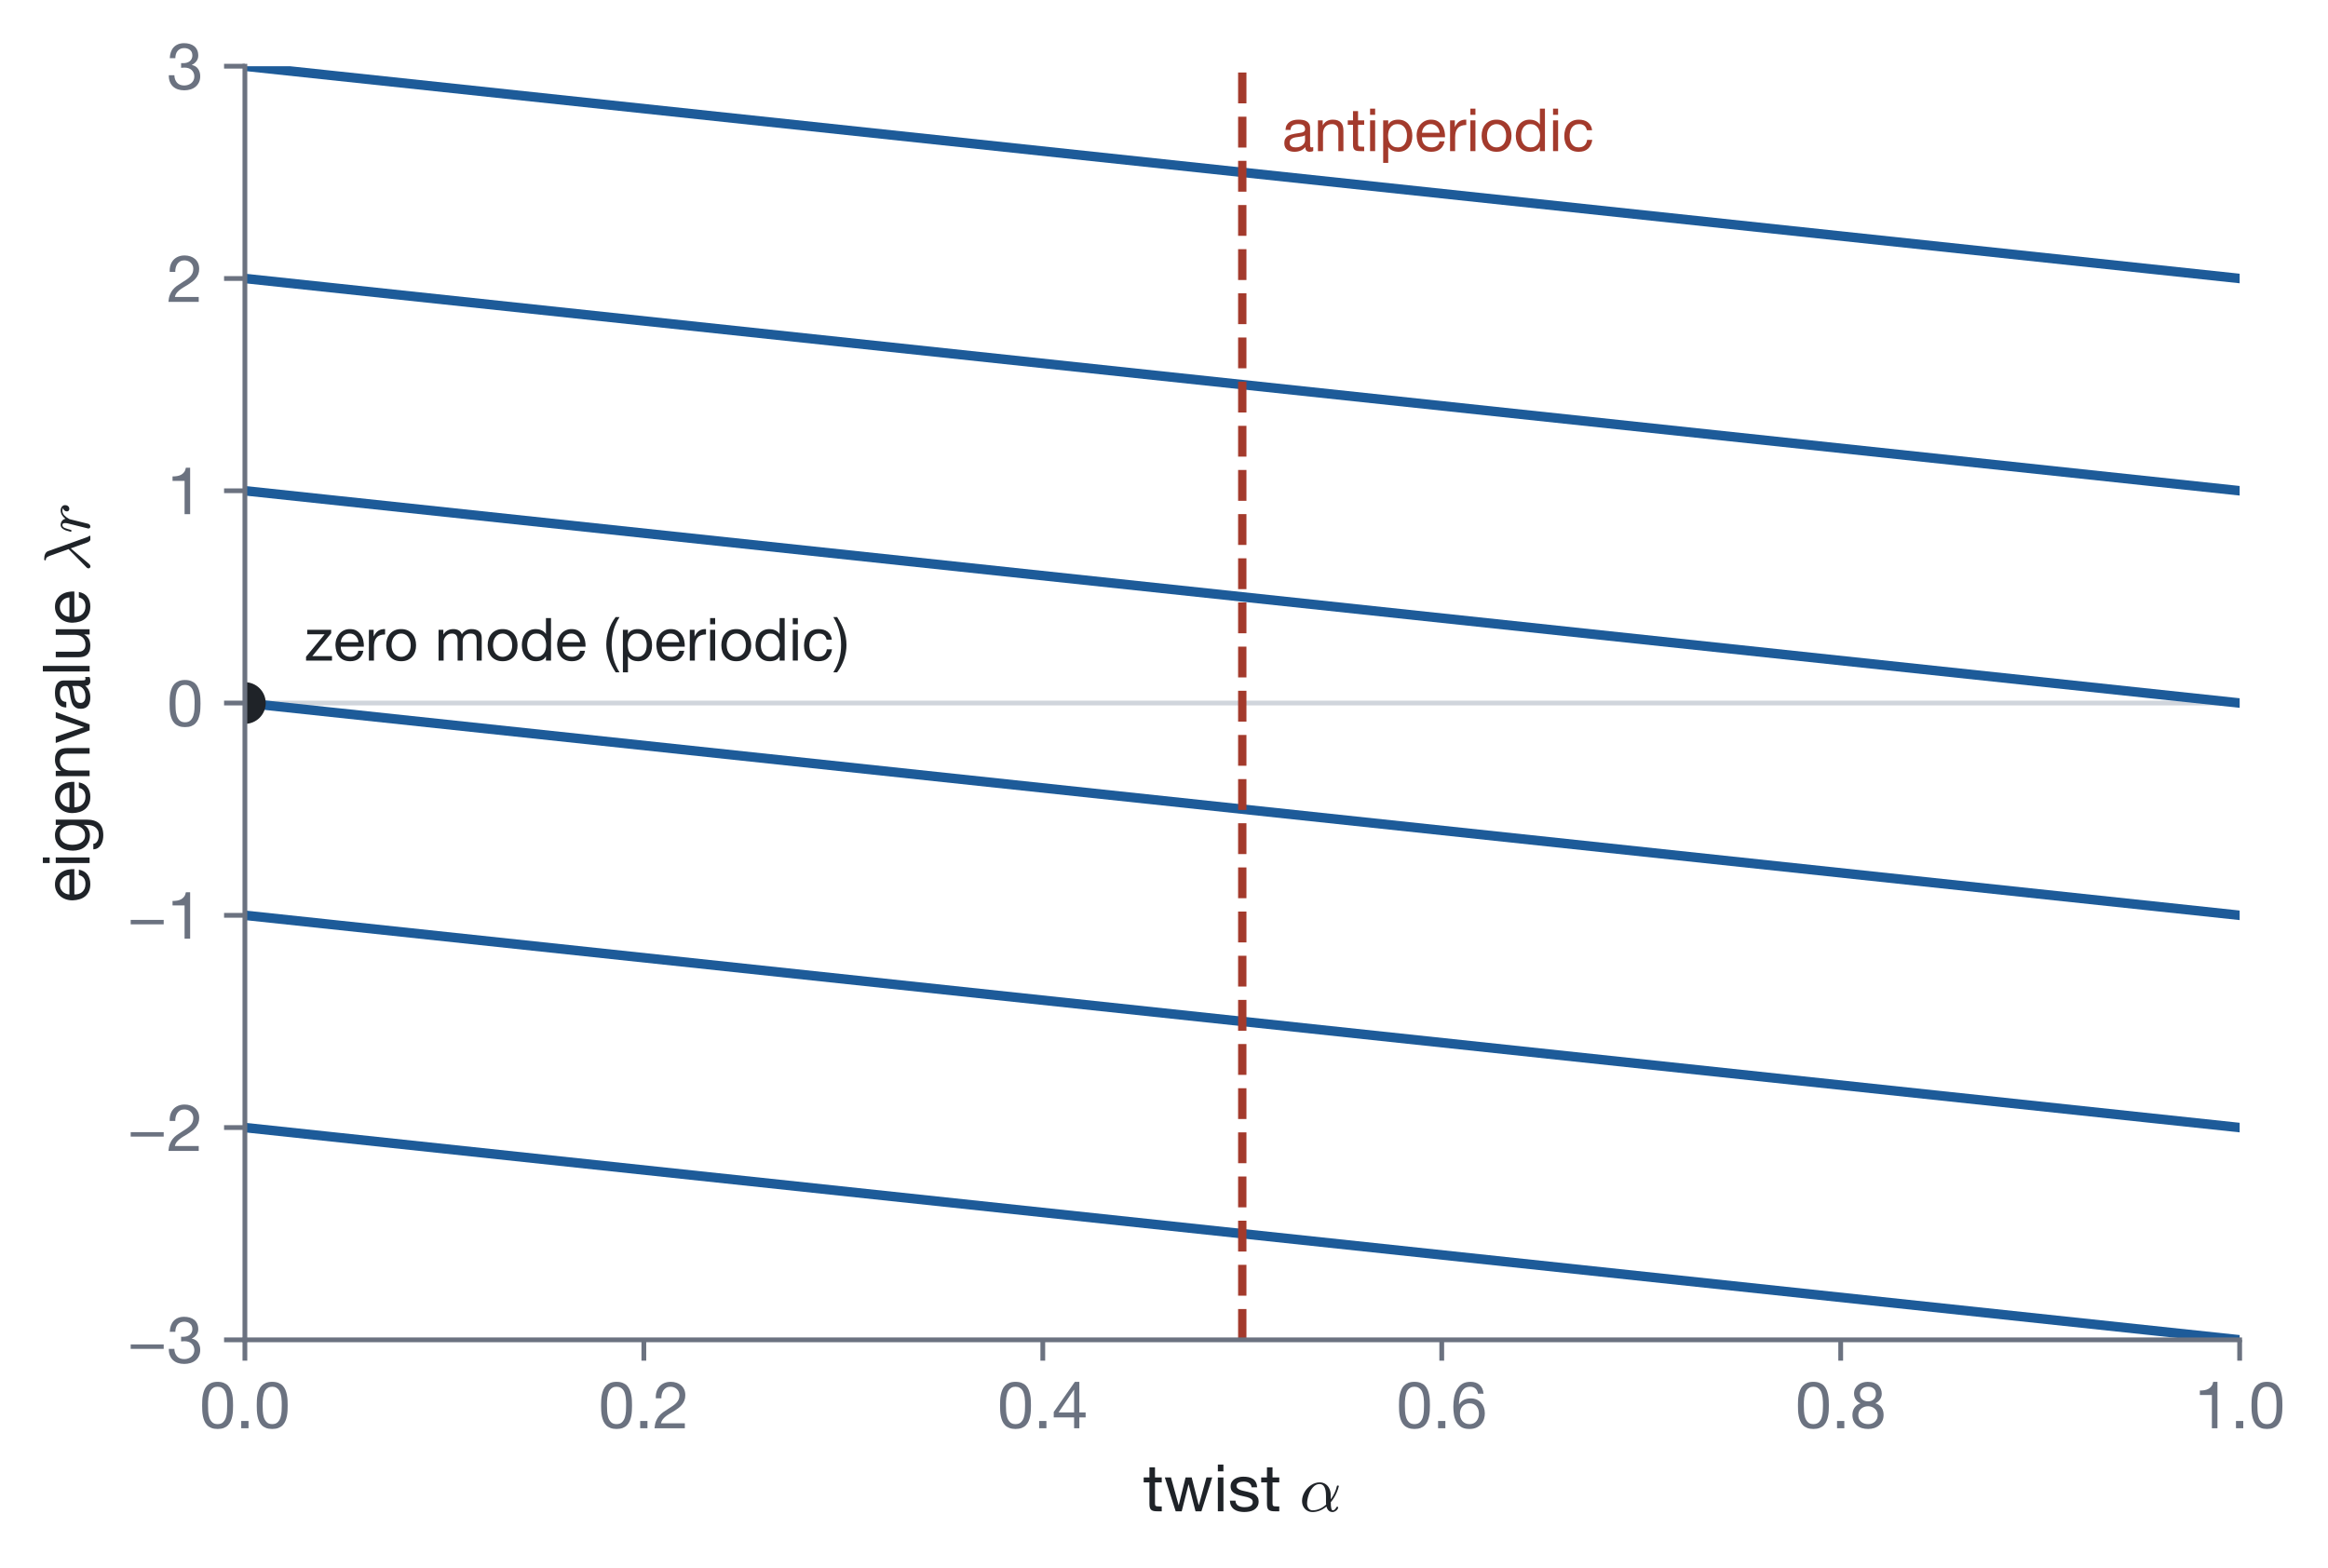
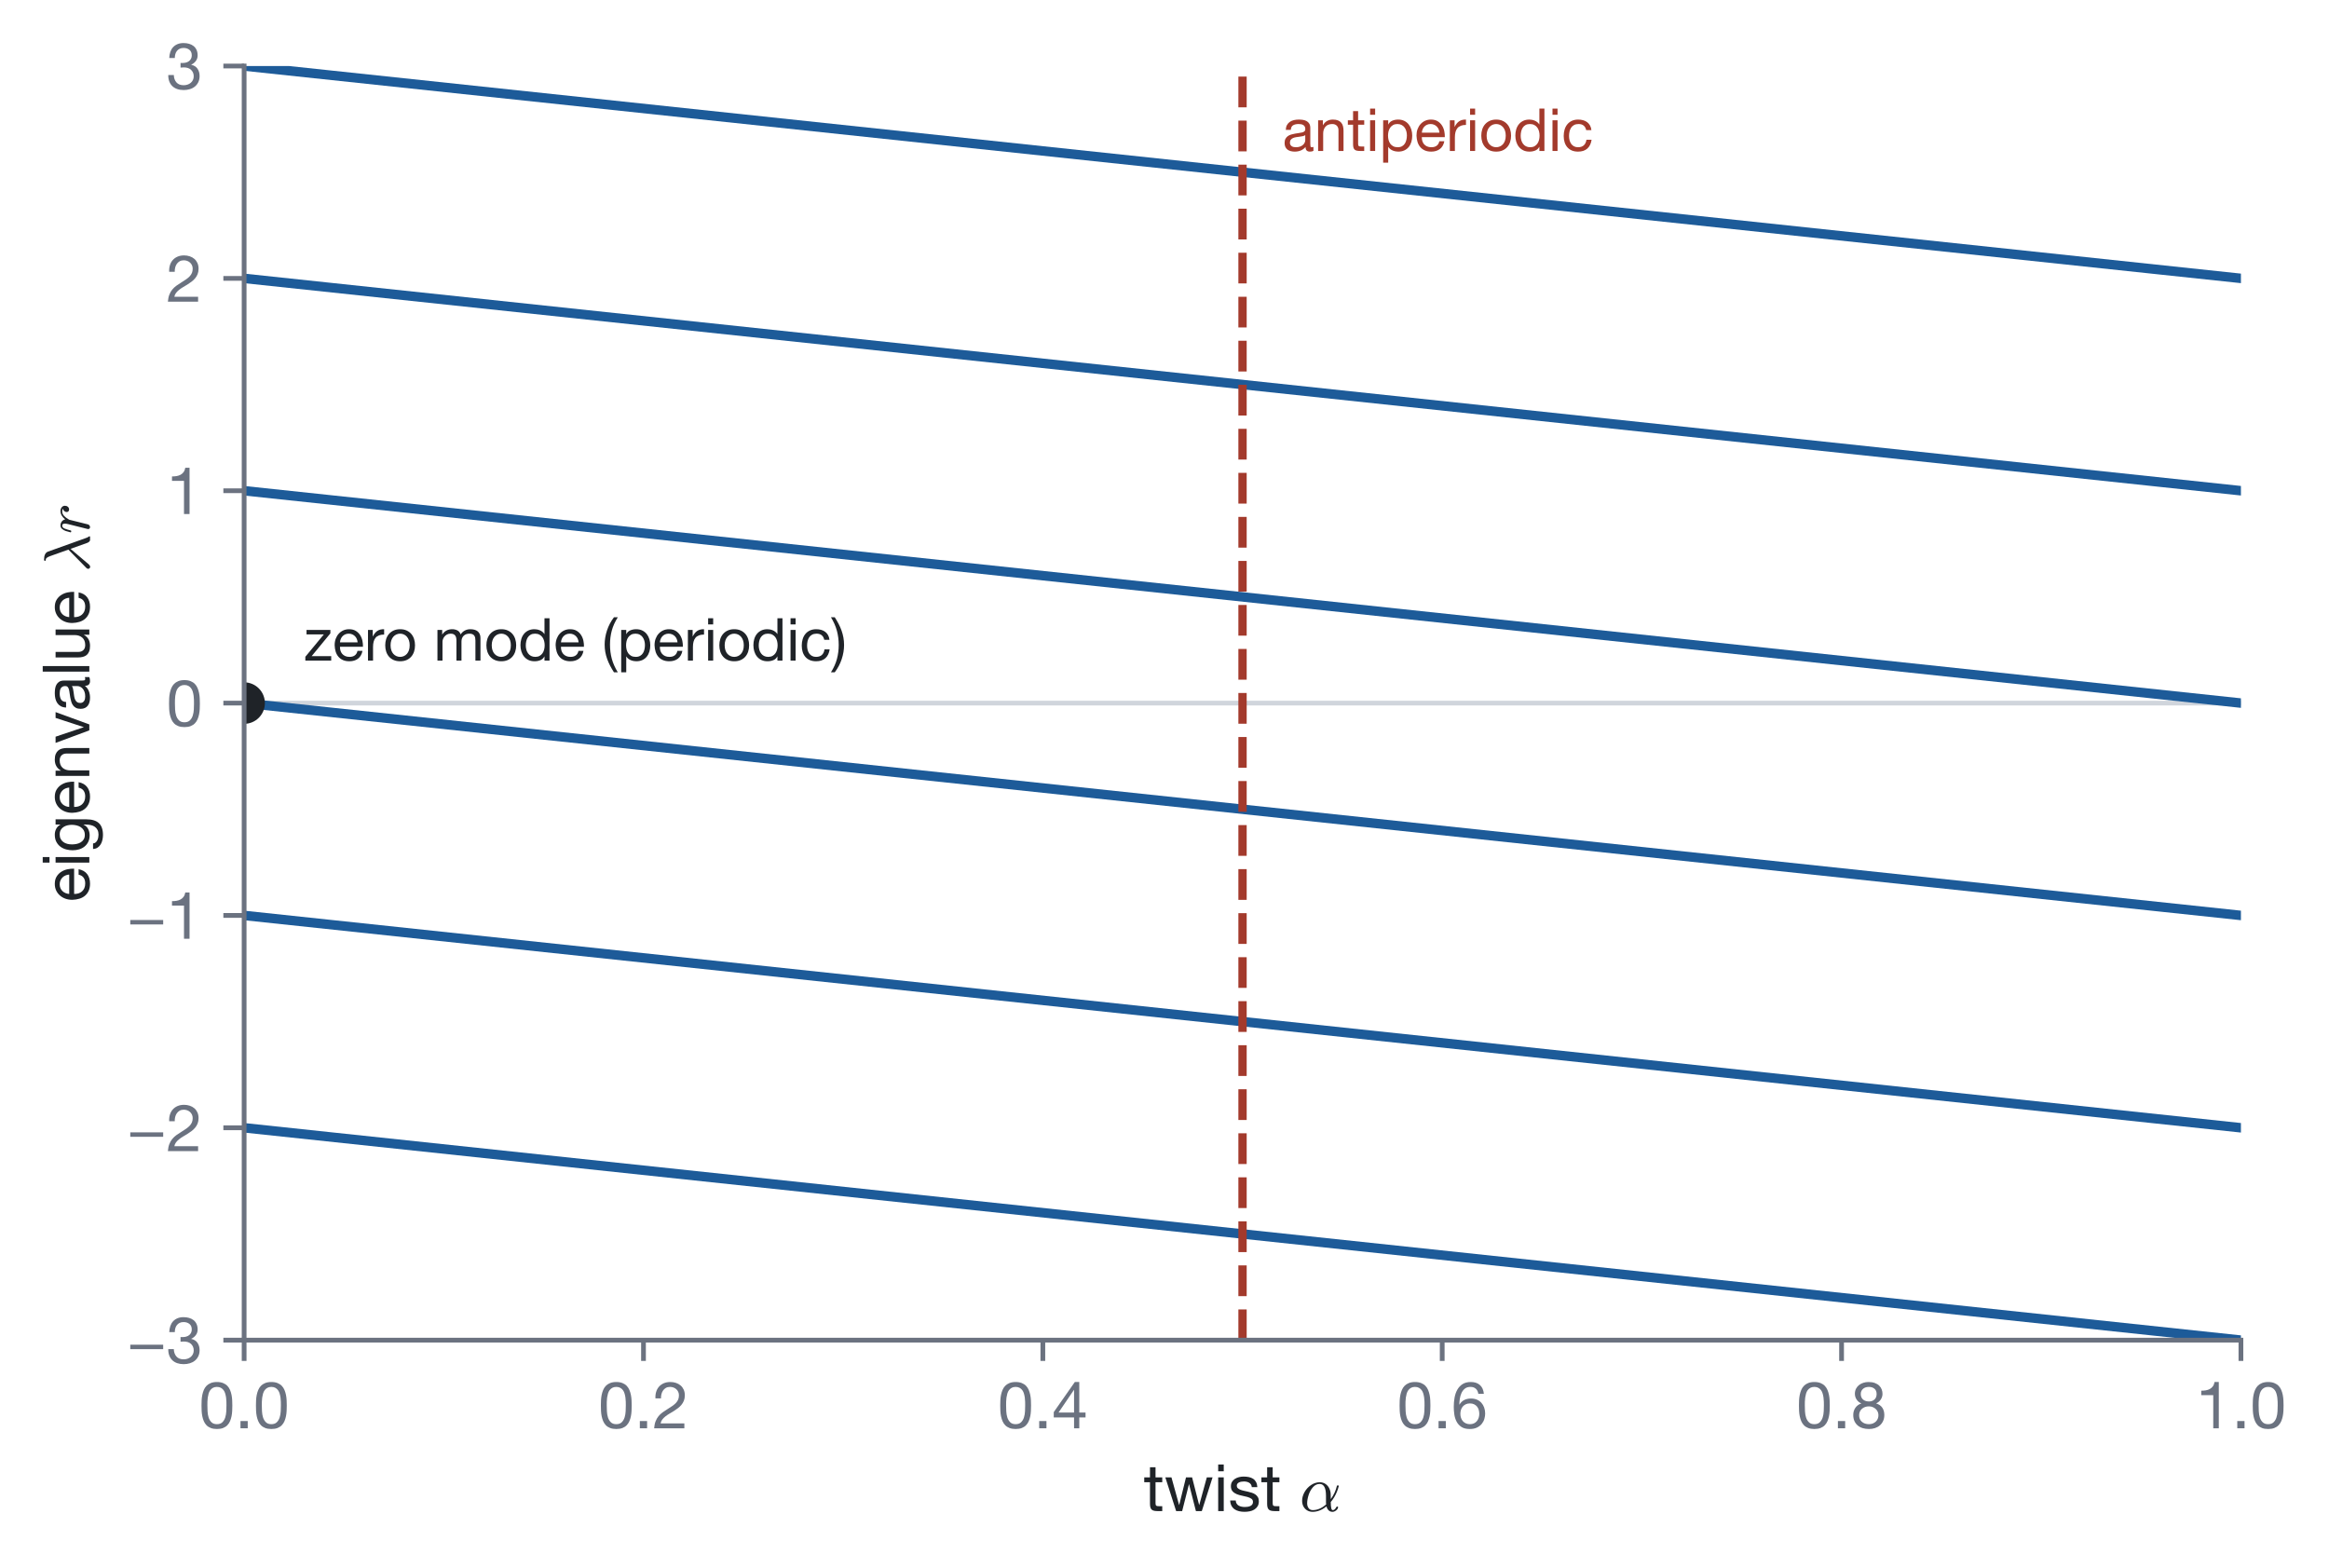
- <svg xmlns="http://www.w3.org/2000/svg" xmlns:xlink="http://www.w3.org/1999/xlink" width="391.129pt" height="263.371pt" viewBox="0 0 391.129 263.371" version="1.1">
+ <svg xmlns="http://www.w3.org/2000/svg" xmlns:xlink="http://www.w3.org/1999/xlink" width="392.524pt" height="264.091pt" viewBox="0 0 392.524 264.091" version="1.1">
  <defs>
    <style type="text/css">*{stroke-linejoin: round; stroke-linecap: butt}</style>
  </defs>
  <g id="figure_1">
    <g id="patch_1">
-       <path d="M 0 263.371  L 391.129 263.371  L 391.129 0  L 0 0  L 0 263.371  z " style="fill: none" />
+       <path d="M 0 264.091  L 392.524 264.091  L 392.524 0  L 0 0  L 0 264.091  z " style="fill: none" />
    </g>
    <g id="axes_1">
      <g id="patch_2">
-         <path d="M 41.145 225.127  L 376.285 225.127  L 376.285 11.127  L 41.145 11.127  L 41.145 225.127  z " style="fill: none" />
+         <path d="M 41.145 225.847  L 377.68 225.847  L 377.68 11.127  L 41.145 11.127  L 41.145 225.847  z " style="fill: none" />
      </g>
      <g id="matplotlib.axis_1">
        <g id="xtick_1">
          <g id="line2d_1">
            <defs>
-               <path id="m29a29f0ad3" d="M 0 0  L 0 3.5  " style="stroke: #6b7280; stroke-width: 0.8" />
+               <path id="m4a86417de1" d="M 0 0  L 0 3.5  " style="stroke: #6b7280; stroke-width: 0.8" />
            </defs>
            <g>
-               <use xlink:href="#m29a29f0ad3" x="41.145" y="225.127" style="fill: #6b7280; stroke: #6b7280; stroke-width: 0.8" />
+               <use xlink:href="#m4a86417de1" x="41.145" y="225.847" style="fill: #6b7280; stroke: #6b7280; stroke-width: 0.8" />
            </g>
          </g>
          <g id="text_1">
-             <g style="fill: #6b7280" transform="translate(33.50117 239.982) scale(0.11 -0.11)">
+             <g style="fill: #6b7280" transform="translate(33.50117 240.702) scale(0.11 -0.11)">
              <defs>
                <path id="HelveticaNeue-30" d="M 845 2234  Q 845 2400 848 2601  Q 851 2803 880 3004  Q 909 3206 963 3398  Q 1018 3590 1123 3734  Q 1229 3878 1389 3968  Q 1549 4058 1779 4058  Q 2010 4058 2170 3968  Q 2330 3878 2435 3734  Q 2541 3590 2595 3398  Q 2650 3206 2678 3004  Q 2707 2803 2710 2601  Q 2714 2400 2714 2234  Q 2714 1978 2698 1661  Q 2682 1344 2595 1065  Q 2509 787 2317 595  Q 2125 403 1779 403  Q 1434 403 1242 595  Q 1050 787 963 1065  Q 877 1344 861 1661  Q 845 1978 845 2234  z M 269 2227  Q 269 1978 281 1709  Q 294 1440 345 1184  Q 397 928 493 701  Q 589 474 755 301  Q 922 128 1174 29  Q 1427 -70 1779 -70  Q 2138 -70 2387 29  Q 2637 128 2803 301  Q 2970 474 3066 701  Q 3162 928 3213 1184  Q 3264 1440 3277 1709  Q 3290 1978 3290 2227  Q 3290 2477 3277 2745  Q 3264 3014 3213 3270  Q 3162 3526 3066 3756  Q 2970 3987 2803 4160  Q 2637 4333 2384 4435  Q 2131 4538 1779 4538  Q 1427 4538 1174 4435  Q 922 4333 755 4160  Q 589 3987 493 3756  Q 397 3526 345 3270  Q 294 3014 281 2745  Q 269 2477 269 2227  z " transform="scale(0.015625)" />
                <path id="HelveticaNeue-2e" d="M 531 710  L 531 0  L 1242 0  L 1242 710  L 531 710  z " transform="scale(0.015625)" />
              </defs>
              <use xlink:href="#HelveticaNeue-30" />
              <use xlink:href="#HelveticaNeue-2e" transform="translate(55.59999 0)" />
              <use xlink:href="#HelveticaNeue-30" transform="translate(83.39998 0)" />
            </g>
          </g>
        </g>
        <g id="xtick_2">
          <g id="line2d_2">
            <g>
-               <use xlink:href="#m29a29f0ad3" x="108.173" y="225.127" style="fill: #6b7280; stroke: #6b7280; stroke-width: 0.8" />
+               <use xlink:href="#m4a86417de1" x="108.452" y="225.847" style="fill: #6b7280; stroke: #6b7280; stroke-width: 0.8" />
            </g>
          </g>
          <g id="text_2">
-             <g style="fill: #6b7280" transform="translate(100.5292 239.982) scale(0.11 -0.11)">
+             <g style="fill: #6b7280" transform="translate(100.8082 240.702) scale(0.11 -0.11)">
              <defs>
                <path id="HelveticaNeue-32" d="M 282 2931  L 826 2931  Q 819 3136 867 3337  Q 915 3539 1024 3699  Q 1133 3859 1302 3958  Q 1472 4058 1709 4058  Q 1888 4058 2048 4000  Q 2208 3942 2326 3833  Q 2445 3725 2515 3574  Q 2586 3424 2586 3238  Q 2586 3002 2512 2822  Q 2438 2643 2294 2489  Q 2150 2336 1932 2185  Q 1715 2035 1427 1856  Q 1190 1715 972 1555  Q 755 1395 582 1184  Q 410 973 298 688  Q 186 403 154 0  L 3117 0  L 3117 480  L 787 480  Q 826 691 950 854  Q 1075 1018 1251 1158  Q 1427 1299 1638 1424  Q 1850 1549 2061 1677  Q 2272 1811 2470 1958  Q 2669 2106 2822 2288  Q 2976 2470 3069 2700  Q 3162 2931 3162 3232  Q 3162 3552 3050 3795  Q 2938 4038 2746 4201  Q 2554 4365 2294 4451  Q 2035 4538 1741 4538  Q 1382 4538 1100 4416  Q 819 4294 630 4080  Q 442 3866 352 3571  Q 262 3277 282 2931  z " transform="scale(0.015625)" />
              </defs>
              <use xlink:href="#HelveticaNeue-30" />
              <use xlink:href="#HelveticaNeue-2e" transform="translate(55.59999 0)" />
              <use xlink:href="#HelveticaNeue-32" transform="translate(83.39998 0)" />
            </g>
          </g>
        </g>
        <g id="xtick_3">
          <g id="line2d_3">
            <g>
-               <use xlink:href="#m29a29f0ad3" x="175.201" y="225.127" style="fill: #6b7280; stroke: #6b7280; stroke-width: 0.8" />
+               <use xlink:href="#m4a86417de1" x="175.759" y="225.847" style="fill: #6b7280; stroke: #6b7280; stroke-width: 0.8" />
            </g>
          </g>
          <g id="text_3">
-             <g style="fill: #6b7280" transform="translate(167.5572 239.982) scale(0.11 -0.11)">
+             <g style="fill: #6b7280" transform="translate(168.1152 240.702) scale(0.11 -0.11)">
              <defs>
                <path id="HelveticaNeue-34" d="M 2170 1542  L 646 1542  L 2157 3763  L 2170 3763  L 2170 1542  z M 2682 1542  L 2682 4538  L 2246 4538  L 179 1587  L 179 1062  L 2170 1062  L 2170 0  L 2682 0  L 2682 1062  L 3296 1062  L 3296 1542  L 2682 1542  z " transform="scale(0.015625)" />
              </defs>
              <use xlink:href="#HelveticaNeue-30" />
              <use xlink:href="#HelveticaNeue-2e" transform="translate(55.59999 0)" />
              <use xlink:href="#HelveticaNeue-34" transform="translate(83.39998 0)" />
            </g>
          </g>
        </g>
        <g id="xtick_4">
          <g id="line2d_4">
            <g>
-               <use xlink:href="#m29a29f0ad3" x="242.229" y="225.127" style="fill: #6b7280; stroke: #6b7280; stroke-width: 0.8" />
+               <use xlink:href="#m4a86417de1" x="243.066" y="225.847" style="fill: #6b7280; stroke: #6b7280; stroke-width: 0.8" />
            </g>
          </g>
          <g id="text_4">
-             <g style="fill: #6b7280" transform="translate(234.5852 239.982) scale(0.11 -0.11)">
+             <g style="fill: #6b7280" transform="translate(235.4222 240.702) scale(0.11 -0.11)">
              <defs>
                <path id="HelveticaNeue-36" d="M 2650 3379  L 3194 3379  Q 3142 3942 2809 4240  Q 2477 4538 1914 4538  Q 1427 4538 1107 4333  Q 787 4128 595 3789  Q 403 3450 323 3011  Q 243 2573 243 2106  Q 243 1747 297 1363  Q 352 979 518 659  Q 685 339 992 134  Q 1299 -70 1805 -70  Q 2234 -70 2525 74  Q 2816 218 2992 438  Q 3168 659 3245 928  Q 3322 1197 3322 1446  Q 3322 1760 3226 2029  Q 3130 2298 2954 2496  Q 2778 2694 2518 2806  Q 2259 2918 1933 2918  Q 1562 2918 1277 2777  Q 992 2637 800 2323  L 787 2336  Q 794 2598 838 2899  Q 883 3200 1001 3459  Q 1120 3718 1331 3888  Q 1542 4058 1888 4058  Q 2214 4058 2412 3872  Q 2611 3686 2650 3379  z M 1830 2438  Q 2061 2438 2233 2355  Q 2406 2272 2521 2134  Q 2637 1997 2691 1808  Q 2746 1619 2746 1408  Q 2746 1210 2685 1027  Q 2624 845 2509 704  Q 2394 563 2224 483  Q 2054 403 1830 403  Q 1606 403 1430 483  Q 1254 563 1136 697  Q 1018 832 954 1017  Q 890 1203 890 1414  Q 890 1626 950 1814  Q 1011 2003 1132 2140  Q 1254 2278 1427 2358  Q 1600 2438 1830 2438  z " transform="scale(0.015625)" />
              </defs>
              <use xlink:href="#HelveticaNeue-30" />
              <use xlink:href="#HelveticaNeue-2e" transform="translate(55.59999 0)" />
              <use xlink:href="#HelveticaNeue-36" transform="translate(83.39998 0)" />
            </g>
          </g>
        </g>
        <g id="xtick_5">
          <g id="line2d_5">
            <g>
-               <use xlink:href="#m29a29f0ad3" x="309.257" y="225.127" style="fill: #6b7280; stroke: #6b7280; stroke-width: 0.8" />
+               <use xlink:href="#m4a86417de1" x="310.373" y="225.847" style="fill: #6b7280; stroke: #6b7280; stroke-width: 0.8" />
            </g>
          </g>
          <g id="text_5">
-             <g style="fill: #6b7280" transform="translate(301.6132 239.982) scale(0.11 -0.11)">
+             <g style="fill: #6b7280" transform="translate(302.7292 240.702) scale(0.11 -0.11)">
              <defs>
                <path id="HelveticaNeue-38" d="M 992 3360  Q 992 3533 1056 3661  Q 1120 3789 1225 3878  Q 1331 3968 1478 4013  Q 1626 4058 1786 4058  Q 2118 4058 2332 3882  Q 2547 3706 2547 3360  Q 2547 3014 2336 2822  Q 2125 2630 1798 2630  Q 1632 2630 1485 2675  Q 1338 2720 1229 2809  Q 1120 2899 1056 3036  Q 992 3174 992 3360  z M 416 3379  Q 416 3072 589 2813  Q 762 2554 1050 2438  Q 666 2304 461 2006  Q 256 1709 256 1306  Q 256 960 374 701  Q 493 442 701 269  Q 909 96 1190 13  Q 1472 -70 1798 -70  Q 2112 -70 2387 19  Q 2662 109 2864 285  Q 3066 461 3184 717  Q 3302 973 3302 1306  Q 3302 1728 3104 2019  Q 2906 2310 2496 2438  Q 2784 2566 2953 2819  Q 3123 3072 3123 3379  Q 3123 3597 3046 3805  Q 2970 4013 2806 4176  Q 2643 4339 2380 4438  Q 2118 4538 1747 4538  Q 1485 4538 1245 4461  Q 1005 4384 819 4237  Q 634 4090 525 3875  Q 416 3661 416 3379  z M 832 1280  Q 832 1478 905 1638  Q 979 1798 1110 1913  Q 1242 2029 1418 2089  Q 1594 2150 1792 2150  Q 1984 2150 2153 2083  Q 2323 2016 2451 1901  Q 2579 1786 2652 1629  Q 2726 1472 2726 1286  Q 2726 1094 2659 934  Q 2592 774 2467 656  Q 2342 538 2172 470  Q 2003 403 1798 403  Q 1376 403 1104 636  Q 832 870 832 1280  z " transform="scale(0.015625)" />
              </defs>
              <use xlink:href="#HelveticaNeue-30" />
              <use xlink:href="#HelveticaNeue-2e" transform="translate(55.59999 0)" />
              <use xlink:href="#HelveticaNeue-38" transform="translate(83.39998 0)" />
            </g>
          </g>
        </g>
        <g id="xtick_6">
          <g id="line2d_6">
            <g>
-               <use xlink:href="#m29a29f0ad3" x="376.285" y="225.127" style="fill: #6b7280; stroke: #6b7280; stroke-width: 0.8" />
+               <use xlink:href="#m4a86417de1" x="377.68" y="225.847" style="fill: #6b7280; stroke: #6b7280; stroke-width: 0.8" />
            </g>
          </g>
          <g id="text_6">
-             <g style="fill: #6b7280" transform="translate(368.6412 239.982) scale(0.11 -0.11)">
+             <g style="fill: #6b7280" transform="translate(370.0362 240.702) scale(0.11 -0.11)">
              <defs>
                <path id="HelveticaNeue-31" d="M 2278 0  L 2278 4538  L 1862 4538  Q 1818 4282 1696 4115  Q 1574 3949 1398 3853  Q 1222 3757 1004 3721  Q 787 3686 557 3686  L 557 3251  L 1734 3251  L 1734 0  L 2278 0  z " transform="scale(0.015625)" />
              </defs>
              <use xlink:href="#HelveticaNeue-31" />
              <use xlink:href="#HelveticaNeue-2e" transform="translate(55.59999 0)" />
              <use xlink:href="#HelveticaNeue-30" transform="translate(83.39998 0)" />
            </g>
          </g>
        </g>
        <g id="text_7">
-           <g style="fill: #1f2328" transform="translate(192.0503 254.0041) scale(0.11 -0.11)">
+           <g style="fill: #1f2328" transform="translate(192.7478 254.7241) scale(0.11 -0.11)">
            <defs>
              <path id="HelveticaNeue-74" d="M 1165 3309  L 1165 4301  L 621 4301  L 621 3309  L 58 3309  L 58 2829  L 621 2829  L 621 723  Q 621 493 665 352  Q 710 211 803 134  Q 896 58 1046 29  Q 1197 0 1408 0  L 1824 0  L 1824 480  L 1574 480  Q 1446 480 1366 489  Q 1286 499 1241 531  Q 1197 563 1181 620  Q 1165 678 1165 774  L 1165 2829  L 1824 2829  L 1824 3309  L 1165 3309  z " transform="scale(0.015625)" />
              <path id="HelveticaNeue-77" d="M 3686 0  L 4742 3309  L 4179 3309  L 3437 602  L 3424 602  L 2733 3309  L 2138 3309  L 1472 602  L 1459 602  L 710 3309  L 109 3309  L 1171 0  L 1760 0  L 2426 2630  L 2438 2630  L 3110 0  L 3686 0  z " transform="scale(0.015625)" />
              <path id="HelveticaNeue-69" d="M 986 3904  L 986 4570  L 442 4570  L 442 3904  L 986 3904  z M 442 3309  L 442 0  L 986 0  L 986 3309  L 442 3309  z " transform="scale(0.015625)" />
              <path id="HelveticaNeue-73" d="M 742 1043  L 198 1043  Q 211 736 326 521  Q 442 307 634 176  Q 826 45 1075 -12  Q 1325 -70 1600 -70  Q 1850 -70 2102 -22  Q 2355 26 2556 147  Q 2758 269 2883 467  Q 3008 666 3008 966  Q 3008 1203 2915 1363  Q 2822 1523 2672 1628  Q 2522 1734 2326 1798  Q 2131 1862 1926 1907  Q 1734 1952 1542 1993  Q 1350 2035 1196 2096  Q 1043 2157 944 2249  Q 845 2342 845 2483  Q 845 2611 909 2691  Q 973 2771 1075 2819  Q 1178 2867 1302 2886  Q 1427 2906 1549 2906  Q 1683 2906 1814 2877  Q 1946 2848 2054 2784  Q 2163 2720 2233 2614  Q 2304 2509 2317 2349  L 2861 2349  Q 2842 2650 2733 2851  Q 2624 3053 2441 3171  Q 2259 3290 2022 3338  Q 1786 3386 1504 3386  Q 1286 3386 1065 3331  Q 845 3277 669 3165  Q 493 3053 381 2873  Q 269 2694 269 2445  Q 269 2125 429 1945  Q 589 1766 829 1667  Q 1069 1568 1350 1513  Q 1632 1459 1872 1392  Q 2112 1325 2272 1216  Q 2432 1107 2432 896  Q 2432 742 2355 643  Q 2278 544 2160 493  Q 2042 442 1901 422  Q 1760 403 1632 403  Q 1466 403 1309 435  Q 1152 467 1027 540  Q 902 614 825 739  Q 749 864 742 1043  z " transform="scale(0.015625)" />
              <path id="HelveticaNeue-20" transform="scale(0.015625)" />
              <path id="Cmmi10-ae" d="M 1288 -72  Q 984 -72 748 72  Q 513 216 384 459  Q 256 703 256 1013  Q 256 1447 498 1872  Q 741 2297 1142 2562  Q 1544 2828 1984 2828  Q 2309 2828 2556 2658  Q 2803 2488 2931 2205  Q 3059 1922 3059 1600  L 3066 1172  Q 3284 1475 3436 1801  Q 3588 2128 3669 2478  Q 3681 2516 3719 2516  L 3794 2516  Q 3853 2516 3853 2456  Q 3853 2450 3847 2438  Q 3772 2144 3659 1873  Q 3547 1603 3395 1350  Q 3244 1097 3066 891  Q 3066 97 3250 97  Q 3369 97 3445 167  Q 3522 238 3580 341  Q 3638 444 3653 447  L 3731 447  Q 3781 447 3781 384  Q 3781 225 3598 76  Q 3416 -72 3238 -72  Q 3006 -72 2853 78  Q 2700 228 2644 469  Q 2344 213 1994 70  Q 1644 -72 1288 -72  z M 1300 97  Q 1984 97 2613 659  Q 2609 697 2603 751  Q 2597 806 2597 813  L 2597 1503  Q 2597 2663 1972 2663  Q 1597 2663 1315 2342  Q 1034 2022 892 1576  Q 750 1131 750 763  Q 750 484 892 290  Q 1034 97 1300 97  z " transform="scale(0.015625)" />
            </defs>
            <use xlink:href="#HelveticaNeue-74" transform="translate(0 0.59375)" />
            <use xlink:href="#HelveticaNeue-77" transform="translate(31.49998 0.59375)" />
            <use xlink:href="#HelveticaNeue-69" transform="translate(107.3 0.59375)" />
            <use xlink:href="#HelveticaNeue-73" transform="translate(129.5 0.59375)" />
            <use xlink:href="#HelveticaNeue-74" transform="translate(179.5 0.59375)" />
            <use xlink:href="#HelveticaNeue-20" transform="translate(210.9999 0.59375)" />
            <use xlink:href="#Cmmi10-ae" transform="translate(238.7999 0.59375)" />
          </g>
        </g>
      </g>
      <g id="matplotlib.axis_2">
        <g id="ytick_1">
          <g id="line2d_7">
            <defs>
-               <path id="m1fd5dadf87" d="M 0 0  L -3.5 0  " style="stroke: #6b7280; stroke-width: 0.8" />
+               <path id="m00163a8ab6" d="M 0 0  L -3.5 0  " style="stroke: #6b7280; stroke-width: 0.8" />
            </defs>
            <g>
-               <use xlink:href="#m1fd5dadf87" x="41.145" y="225.127" style="fill: #6b7280; stroke: #6b7280; stroke-width: 0.8" />
+               <use xlink:href="#m00163a8ab6" x="41.145" y="225.847" style="fill: #6b7280; stroke: #6b7280; stroke-width: 0.8" />
            </g>
          </g>
          <g id="text_8">
-             <g style="fill: #6b7280" transform="translate(21.43 229.0547) scale(0.11 -0.11)">
+             <g style="fill: #6b7280" transform="translate(21.43 229.7747) scale(0.11 -0.11)">
              <defs>
                <path id="HelveticaNeue-2212" d="M 307 1837  L 307 1402  L 3533 1402  L 3533 1837  L 307 1837  z " transform="scale(0.015625)" />
                <path id="HelveticaNeue-33" d="M 1395 2592  L 1395 2131  Q 1549 2150 1722 2150  Q 1926 2150 2102 2096  Q 2278 2042 2406 1930  Q 2534 1818 2611 1654  Q 2688 1491 2688 1280  Q 2688 1075 2608 912  Q 2528 749 2393 637  Q 2259 525 2080 464  Q 1901 403 1702 403  Q 1235 403 992 681  Q 749 960 736 1402  L 192 1402  Q 186 1050 291 774  Q 397 499 595 310  Q 794 122 1075 26  Q 1357 -70 1702 -70  Q 2022 -70 2307 16  Q 2592 102 2803 275  Q 3014 448 3139 707  Q 3264 966 3264 1306  Q 3264 1715 3062 2016  Q 2861 2317 2445 2406  L 2445 2419  Q 2714 2541 2893 2777  Q 3072 3014 3072 3322  Q 3072 3635 2966 3865  Q 2861 4096 2675 4243  Q 2490 4390 2237 4464  Q 1984 4538 1690 4538  Q 1350 4538 1091 4429  Q 832 4320 659 4128  Q 486 3936 393 3667  Q 301 3398 288 3072  L 832 3072  Q 832 3270 883 3449  Q 934 3629 1040 3763  Q 1146 3898 1309 3978  Q 1472 4058 1690 4058  Q 2035 4058 2265 3875  Q 2496 3693 2496 3328  Q 2496 3149 2425 3008  Q 2355 2867 2236 2774  Q 2118 2682 1961 2634  Q 1805 2586 1632 2586  L 1517 2586  Q 1485 2586 1453 2586  Q 1427 2586 1395 2592  z " transform="scale(0.015625)" />
              </defs>
              <use xlink:href="#HelveticaNeue-2212" />
              <use xlink:href="#HelveticaNeue-33" transform="translate(59.99999 0)" />
            </g>
          </g>
        </g>
        <g id="ytick_2">
          <g id="line2d_8">
            <g>
-               <use xlink:href="#m1fd5dadf87" x="41.145" y="189.461" style="fill: #6b7280; stroke: #6b7280; stroke-width: 0.8" />
+               <use xlink:href="#m00163a8ab6" x="41.145" y="190.061" style="fill: #6b7280; stroke: #6b7280; stroke-width: 0.8" />
            </g>
          </g>
          <g id="text_9">
-             <g style="fill: #6b7280" transform="translate(21.43 193.388) scale(0.11 -0.11)">
+             <g style="fill: #6b7280" transform="translate(21.43 193.988) scale(0.11 -0.11)">
              <use xlink:href="#HelveticaNeue-2212" />
              <use xlink:href="#HelveticaNeue-32" transform="translate(59.99999 0)" />
            </g>
          </g>
        </g>
        <g id="ytick_3">
          <g id="line2d_9">
            <g>
-               <use xlink:href="#m1fd5dadf87" x="41.145" y="153.794" style="fill: #6b7280; stroke: #6b7280; stroke-width: 0.8" />
+               <use xlink:href="#m00163a8ab6" x="41.145" y="154.274" style="fill: #6b7280; stroke: #6b7280; stroke-width: 0.8" />
            </g>
          </g>
          <g id="text_10">
-             <g style="fill: #6b7280" transform="translate(21.43 157.7214) scale(0.11 -0.11)">
+             <g style="fill: #6b7280" transform="translate(21.43 158.2014) scale(0.11 -0.11)">
              <use xlink:href="#HelveticaNeue-2212" />
              <use xlink:href="#HelveticaNeue-31" transform="translate(59.99999 0)" />
            </g>
          </g>
        </g>
        <g id="ytick_4">
          <g id="line2d_10">
            <g>
-               <use xlink:href="#m1fd5dadf87" x="41.145" y="118.127" style="fill: #6b7280; stroke: #6b7280; stroke-width: 0.8" />
+               <use xlink:href="#m00163a8ab6" x="41.145" y="118.487" style="fill: #6b7280; stroke: #6b7280; stroke-width: 0.8" />
            </g>
          </g>
          <g id="text_11">
-             <g style="fill: #6b7280" transform="translate(28.03 122.0547) scale(0.11 -0.11)">
+             <g style="fill: #6b7280" transform="translate(28.03 122.4147) scale(0.11 -0.11)">
              <use xlink:href="#HelveticaNeue-30" />
            </g>
          </g>
        </g>
        <g id="ytick_5">
          <g id="line2d_11">
            <g>
-               <use xlink:href="#m1fd5dadf87" x="41.145" y="82.461" style="fill: #6b7280; stroke: #6b7280; stroke-width: 0.8" />
+               <use xlink:href="#m00163a8ab6" x="41.145" y="82.701" style="fill: #6b7280; stroke: #6b7280; stroke-width: 0.8" />
            </g>
          </g>
          <g id="text_12">
-             <g style="fill: #6b7280" transform="translate(28.03 86.38802) scale(0.11 -0.11)">
+             <g style="fill: #6b7280" transform="translate(28.03 86.62802) scale(0.11 -0.11)">
              <use xlink:href="#HelveticaNeue-31" />
            </g>
          </g>
        </g>
        <g id="ytick_6">
          <g id="line2d_12">
            <g>
-               <use xlink:href="#m1fd5dadf87" x="41.145" y="46.794" style="fill: #6b7280; stroke: #6b7280; stroke-width: 0.8" />
+               <use xlink:href="#m00163a8ab6" x="41.145" y="46.914" style="fill: #6b7280; stroke: #6b7280; stroke-width: 0.8" />
            </g>
          </g>
          <g id="text_13">
-             <g style="fill: #6b7280" transform="translate(28.03 50.72135) scale(0.11 -0.11)">
+             <g style="fill: #6b7280" transform="translate(28.03 50.84135) scale(0.11 -0.11)">
              <use xlink:href="#HelveticaNeue-32" />
            </g>
          </g>
        </g>
        <g id="ytick_7">
          <g id="line2d_13">
            <g>
-               <use xlink:href="#m1fd5dadf87" x="41.145" y="11.127" style="fill: #6b7280; stroke: #6b7280; stroke-width: 0.8" />
+               <use xlink:href="#m00163a8ab6" x="41.145" y="11.127" style="fill: #6b7280; stroke: #6b7280; stroke-width: 0.8" />
            </g>
          </g>
          <g id="text_14">
            <g style="fill: #6b7280" transform="translate(28.03 15.05469) scale(0.11 -0.11)">
              <use xlink:href="#HelveticaNeue-33" />
            </g>
          </g>
        </g>
        <g id="text_15">
-           <g style="fill: #1f2328" transform="translate(15.12 151.6773) rotate(-90) scale(0.11 -0.11)">
+           <g style="fill: #1f2328" transform="translate(15.12 152.0373) rotate(-90) scale(0.11 -0.11)">
            <defs>
              <path id="HelveticaNeue-65" d="M 2707 1971  L 806 1971  Q 819 2163 889 2332  Q 960 2502 1081 2630  Q 1203 2758 1372 2832  Q 1542 2906 1754 2906  Q 1958 2906 2128 2832  Q 2298 2758 2422 2633  Q 2547 2509 2620 2336  Q 2694 2163 2707 1971  z M 3232 1050  L 2694 1050  Q 2624 723 2403 563  Q 2182 403 1837 403  Q 1568 403 1369 492  Q 1171 582 1043 732  Q 915 883 857 1078  Q 800 1274 806 1491  L 3283 1491  Q 3296 1792 3229 2125  Q 3162 2458 2986 2739  Q 2810 3021 2518 3203  Q 2227 3386 1786 3386  Q 1446 3386 1161 3258  Q 877 3130 669 2899  Q 461 2669 345 2355  Q 230 2042 230 1664  Q 243 1286 342 966  Q 442 646 640 416  Q 838 186 1129 58  Q 1421 -70 1818 -70  Q 2381 -70 2752 211  Q 3123 493 3232 1050  z " transform="scale(0.015625)" />
              <path id="HelveticaNeue-67" d="M 3264 282  L 3264 3309  L 2752 3309  L 2752 2835  L 2746 2835  Q 2598 3110 2336 3248  Q 2074 3386 1760 3386  Q 1331 3386 1036 3222  Q 742 3059 563 2806  Q 384 2554 307 2243  Q 230 1933 230 1638  Q 230 1299 323 995  Q 416 691 601 464  Q 787 237 1062 102  Q 1338 -32 1709 -32  Q 2029 -32 2313 112  Q 2598 256 2739 563  L 2752 563  L 2752 346  Q 2752 70 2697 -160  Q 2643 -390 2521 -553  Q 2400 -717 2214 -809  Q 2029 -902 1760 -902  Q 1626 -902 1478 -873  Q 1331 -845 1206 -781  Q 1082 -717 995 -614  Q 909 -512 902 -365  L 358 -365  Q 371 -634 499 -819  Q 627 -1005 822 -1120  Q 1018 -1235 1258 -1286  Q 1498 -1338 1728 -1338  Q 2522 -1338 2893 -934  Q 3264 -531 3264 282  z M 1741 442  Q 1472 442 1293 554  Q 1114 666 1005 848  Q 896 1030 851 1254  Q 806 1478 806 1702  Q 806 1939 860 2156  Q 915 2374 1033 2540  Q 1152 2707 1337 2806  Q 1523 2906 1786 2906  Q 2042 2906 2221 2803  Q 2400 2701 2512 2531  Q 2624 2362 2675 2150  Q 2726 1939 2726 1722  Q 2726 1491 2672 1260  Q 2618 1030 2502 848  Q 2387 666 2198 554  Q 2010 442 1741 442  z " transform="scale(0.015625)" />
              <path id="HelveticaNeue-6e" d="M 410 3309  L 410 0  L 954 0  L 954 1869  Q 954 2093 1014 2281  Q 1075 2470 1196 2611  Q 1318 2752 1500 2829  Q 1683 2906 1933 2906  Q 2246 2906 2425 2726  Q 2605 2547 2605 2240  L 2605 0  L 3149 0  L 3149 2176  Q 3149 2445 3094 2665  Q 3040 2886 2905 3046  Q 2771 3206 2553 3296  Q 2336 3386 2010 3386  Q 1274 3386 934 2784  L 922 2784  L 922 3309  L 410 3309  z " transform="scale(0.015625)" />
              <path id="HelveticaNeue-76" d="M 1901 0  L 3110 3309  L 2541 3309  L 1638 550  L 1626 550  L 698 3309  L 90 3309  L 1318 0  L 1901 0  z " transform="scale(0.015625)" />
              <path id="HelveticaNeue-61" d="M 3341 13  Q 3200 -70 2950 -70  Q 2739 -70 2614 48  Q 2490 166 2490 435  Q 2266 166 1968 48  Q 1670 -70 1325 -70  Q 1101 -70 899 -19  Q 698 32 550 141  Q 403 250 316 426  Q 230 602 230 851  Q 230 1133 326 1312  Q 422 1491 579 1603  Q 736 1715 937 1772  Q 1139 1830 1350 1869  Q 1574 1914 1776 1936  Q 1978 1958 2131 2000  Q 2285 2042 2374 2122  Q 2464 2202 2464 2355  Q 2464 2534 2397 2643  Q 2330 2752 2224 2809  Q 2118 2867 1987 2886  Q 1856 2906 1728 2906  Q 1382 2906 1152 2774  Q 922 2643 902 2278  L 358 2278  Q 371 2586 486 2797  Q 602 3008 794 3139  Q 986 3270 1232 3328  Q 1478 3386 1760 3386  Q 1984 3386 2205 3354  Q 2426 3322 2605 3222  Q 2784 3123 2893 2944  Q 3002 2765 3002 2477  L 3002 774  Q 3002 582 3024 492  Q 3046 403 3174 403  Q 3245 403 3341 435  L 3341 13  z M 2458 1709  Q 2355 1632 2188 1597  Q 2022 1562 1840 1539  Q 1658 1517 1472 1488  Q 1286 1459 1139 1395  Q 992 1331 899 1212  Q 806 1094 806 890  Q 806 755 860 662  Q 915 570 1001 512  Q 1088 454 1203 428  Q 1318 403 1446 403  Q 1715 403 1907 476  Q 2099 550 2220 662  Q 2342 774 2400 905  Q 2458 1037 2458 1152  L 2458 1709  z " transform="scale(0.015625)" />
              <path id="HelveticaNeue-6c" d="M 442 4570  L 442 0  L 986 0  L 986 4570  L 442 4570  z " transform="scale(0.015625)" />
              <path id="HelveticaNeue-75" d="M 3149 0  L 3149 3309  L 2605 3309  L 2605 1440  Q 2605 1216 2544 1027  Q 2483 838 2361 697  Q 2240 557 2057 480  Q 1875 403 1626 403  Q 1312 403 1133 582  Q 954 762 954 1069  L 954 3309  L 410 3309  L 410 1133  Q 410 864 464 643  Q 518 422 652 262  Q 787 102 1004 16  Q 1222 -70 1549 -70  Q 1914 -70 2182 74  Q 2451 218 2624 525  L 2637 525  L 2637 0  L 3149 0  z " transform="scale(0.015625)" />
              <path id="Cmmi10-b8" d="M 325 109  Q 325 203 409 288  L 2209 2053  L 1575 3834  Q 1500 4038 1417 4156  Q 1334 4275 1178 4275  Q 1106 4275 1106 4359  Q 1113 4397 1138 4419  Q 1163 4441 1203 4441  Q 1875 4441 2016 4044  L 3316 416  Q 3400 144 3488 50  Q 3519 3 3519 -13  Q 3519 -72 3469 -72  L 3122 -72  Q 2963 -25 2869 206  L 2284 1844  L 738 25  Q 622 -84 531 -84  Q 450 -84 387 -28  Q 325 28 325 109  z " transform="scale(0.015625)" />
              <path id="Cmmi10-72" d="M 494 109  Q 494 147 500 166  L 978 2075  Q 1025 2253 1025 2388  Q 1025 2663 838 2663  Q 638 2663 541 2423  Q 444 2184 353 1819  Q 353 1800 334 1789  Q 316 1778 300 1778  L 225 1778  Q 203 1778 187 1801  Q 172 1825 172 1844  Q 241 2122 305 2315  Q 369 2509 505 2668  Q 641 2828 844 2828  Q 1066 2828 1233 2700  Q 1400 2572 1441 2363  Q 1603 2575 1811 2701  Q 2019 2828 2266 2828  Q 2469 2828 2623 2709  Q 2778 2591 2778 2388  Q 2778 2225 2676 2104  Q 2575 1984 2406 1984  Q 2303 1984 2233 2048  Q 2163 2113 2163 2216  Q 2163 2356 2266 2467  Q 2369 2578 2503 2578  Q 2400 2663 2253 2663  Q 1978 2663 1775 2467  Q 1572 2272 1409 1972  L 953 141  Q 931 53 854 -9  Q 778 -72 684 -72  Q 606 -72 550 -22  Q 494 28 494 109  z " transform="scale(0.015625)" />
            </defs>
            <use xlink:href="#HelveticaNeue-65" transform="translate(0 0.59375)" />
            <use xlink:href="#HelveticaNeue-69" transform="translate(53.7 0.59375)" />
            <use xlink:href="#HelveticaNeue-67" transform="translate(75.89999 0.59375)" />
            <use xlink:href="#HelveticaNeue-65" transform="translate(133.3 0.59375)" />
            <use xlink:href="#HelveticaNeue-6e" transform="translate(187 0.59375)" />
            <use xlink:href="#HelveticaNeue-76" transform="translate(242.6 0.59375)" />
            <use xlink:href="#HelveticaNeue-61" transform="translate(292.6 0.59375)" />
            <use xlink:href="#HelveticaNeue-6c" transform="translate(346.3 0.59375)" />
            <use xlink:href="#HelveticaNeue-75" transform="translate(368.5 0.59375)" />
            <use xlink:href="#HelveticaNeue-65" transform="translate(424.0999 0.59375)" />
            <use xlink:href="#HelveticaNeue-20" transform="translate(477.7999 0.59375)" />
            <use xlink:href="#Cmmi10-b8" transform="translate(505.5999 0.59375)" />
            <use xlink:href="#Cmmi10-72" transform="translate(563.9007 0.59375)" />
          </g>
        </g>
      </g>
      <g id="line2d_14">
-         <path d="M 41.145 118.127  L 376.285 118.127  " clip-path="url(#p5ca779adf7)" style="fill: none; stroke: #d0d5dc; stroke-width: 0.8; stroke-linecap: square" />
+         <path d="M 41.145 118.487  L 377.68 118.487  " clip-path="url(#p0021dd9752)" style="fill: none; stroke: #d0d5dc; stroke-width: 0.8; stroke-linecap: square" />
      </g>
      <g id="line2d_15">
-         <path d="M 41.145 11.127  L 376.285 46.794  L 376.285 46.794  " clip-path="url(#p5ca779adf7)" style="fill: none; stroke: #1d5b99; stroke-width: 1.6; stroke-linecap: square" />
+         <path d="M 41.145 11.127  L 377.68 46.914  L 377.68 46.914  " clip-path="url(#p0021dd9752)" style="fill: none; stroke: #1d5b99; stroke-width: 1.6; stroke-linecap: square" />
      </g>
      <g id="line2d_16">
-         <path d="M 41.145 46.794  L 376.285 82.461  L 376.285 82.461  " clip-path="url(#p5ca779adf7)" style="fill: none; stroke: #1d5b99; stroke-width: 1.6; stroke-linecap: square" />
+         <path d="M 41.145 46.914  L 377.68 82.701  L 377.68 82.701  " clip-path="url(#p0021dd9752)" style="fill: none; stroke: #1d5b99; stroke-width: 1.6; stroke-linecap: square" />
      </g>
      <g id="line2d_17">
-         <path d="M 41.145 82.461  L 376.285 118.127  L 376.285 118.127  " clip-path="url(#p5ca779adf7)" style="fill: none; stroke: #1d5b99; stroke-width: 1.6; stroke-linecap: square" />
+         <path d="M 41.145 82.701  L 377.68 118.487  L 377.68 118.487  " clip-path="url(#p0021dd9752)" style="fill: none; stroke: #1d5b99; stroke-width: 1.6; stroke-linecap: square" />
      </g>
      <g id="line2d_18">
-         <path d="M 41.145 118.127  L 376.285 153.794  L 376.285 153.794  " clip-path="url(#p5ca779adf7)" style="fill: none; stroke: #1d5b99; stroke-width: 1.6; stroke-linecap: square" />
+         <path d="M 41.145 118.487  L 377.68 154.274  L 377.68 154.274  " clip-path="url(#p0021dd9752)" style="fill: none; stroke: #1d5b99; stroke-width: 1.6; stroke-linecap: square" />
      </g>
      <g id="line2d_19">
-         <path d="M 41.145 153.794  L 376.285 189.461  L 376.285 189.461  " clip-path="url(#p5ca779adf7)" style="fill: none; stroke: #1d5b99; stroke-width: 1.6; stroke-linecap: square" />
+         <path d="M 41.145 154.274  L 377.68 190.061  L 377.68 190.061  " clip-path="url(#p0021dd9752)" style="fill: none; stroke: #1d5b99; stroke-width: 1.6; stroke-linecap: square" />
      </g>
      <g id="line2d_20">
-         <path d="M 41.145 189.461  L 376.285 225.127  L 376.285 225.127  " clip-path="url(#p5ca779adf7)" style="fill: none; stroke: #1d5b99; stroke-width: 1.6; stroke-linecap: square" />
+         <path d="M 41.145 190.061  L 377.68 225.847  L 377.68 225.847  " clip-path="url(#p0021dd9752)" style="fill: none; stroke: #1d5b99; stroke-width: 1.6; stroke-linecap: square" />
      </g>
      <g id="line2d_21">
-         <path d="M 208.715 225.127  L 208.715 11.127  " clip-path="url(#p5ca779adf7)" style="fill: none; stroke-dasharray: 5.18,2.24; stroke-dashoffset: 0; stroke: #a33a2c; stroke-width: 1.4" />
+         <path d="M 209.413 225.847  L 209.413 11.127  " clip-path="url(#p0021dd9752)" style="fill: none; stroke-dasharray: 5.18,2.24; stroke-dashoffset: 0; stroke: #a33a2c; stroke-width: 1.4" />
      </g>
      <g id="line2d_22">
        <defs>
-           <path id="m9d2c82c53c" d="M 0 3  C 0.796 3 1.559 2.684 2.121 2.121  C 2.684 1.559 3 0.796 3 0  C 3 -0.796 2.684 -1.559 2.121 -2.121  C 1.559 -2.684 0.796 -3 0 -3  C -0.796 -3 -1.559 -2.684 -2.121 -2.121  C -2.684 -1.559 -3 -0.796 -3 0  C -3 0.796 -2.684 1.559 -2.121 2.121  C -1.559 2.684 -0.796 3 0 3  z " style="stroke: #1f2328" />
+           <path id="m1f79bcb7aa" d="M 0 3  C 0.796 3 1.559 2.684 2.121 2.121  C 2.684 1.559 3 0.796 3 0  C 3 -0.796 2.684 -1.559 2.121 -2.121  C 1.559 -2.684 0.796 -3 0 -3  C -0.796 -3 -1.559 -2.684 -2.121 -2.121  C -2.684 -1.559 -3 -0.796 -3 0  C -3 0.796 -2.684 1.559 -2.121 2.121  C -1.559 2.684 -0.796 3 0 3  z " style="stroke: #1f2328" />
        </defs>
-         <g clip-path="url(#p5ca779adf7)">
-           <use xlink:href="#m9d2c82c53c" x="41.145" y="118.127" style="fill: #1f2328; stroke: #1f2328" />
+         <g clip-path="url(#p0021dd9752)">
+           <use xlink:href="#m1f79bcb7aa" x="41.145" y="118.487" style="fill: #1f2328; stroke: #1f2328" />
        </g>
      </g>
      <g id="patch_3">
-         <path d="M 41.145 225.127  L 41.145 11.127  " style="fill: none; stroke: #6b7280; stroke-width: 0.8; stroke-linejoin: miter; stroke-linecap: square" />
+         <path d="M 41.145 225.847  L 41.145 11.127  " style="fill: none; stroke: #6b7280; stroke-width: 0.8; stroke-linejoin: miter; stroke-linecap: square" />
      </g>
      <g id="patch_4">
-         <path d="M 41.145 225.127  L 376.285 225.127  " style="fill: none; stroke: #6b7280; stroke-width: 0.8; stroke-linejoin: miter; stroke-linecap: square" />
+         <path d="M 41.145 225.847  L 377.68 225.847  " style="fill: none; stroke: #6b7280; stroke-width: 0.8; stroke-linejoin: miter; stroke-linecap: square" />
      </g>
      <g id="text_16">
-         <g style="fill: #a33a2c" transform="translate(215.4181 25.39401) scale(0.1 -0.1)">
+         <g style="fill: #a33a2c" transform="translate(216.1435 25.44201) scale(0.1 -0.1)">
          <defs>
            <path id="HelveticaNeue-70" d="M 429 3309  L 429 -1261  L 973 -1261  L 973 442  L 986 442  Q 1075 294 1206 195  Q 1338 96 1485 38  Q 1632 -19 1782 -44  Q 1933 -70 2054 -70  Q 2432 -70 2717 64  Q 3002 198 3190 432  Q 3379 666 3472 979  Q 3565 1293 3565 1645  Q 3565 1997 3469 2310  Q 3373 2624 3184 2864  Q 2995 3104 2710 3245  Q 2426 3386 2042 3386  Q 1696 3386 1408 3261  Q 1120 3136 986 2861  L 973 2861  L 973 3309  L 429 3309  z M 2989 1683  Q 2989 1440 2937 1209  Q 2886 979 2771 800  Q 2656 621 2467 512  Q 2278 403 1997 403  Q 1715 403 1516 508  Q 1318 614 1193 787  Q 1069 960 1011 1187  Q 954 1414 954 1658  Q 954 1888 1008 2112  Q 1062 2336 1184 2512  Q 1306 2688 1498 2797  Q 1690 2906 1965 2906  Q 2227 2906 2422 2803  Q 2618 2701 2742 2528  Q 2867 2355 2928 2134  Q 2989 1914 2989 1683  z " transform="scale(0.015625)" />
            <path id="HelveticaNeue-72" d="M 390 3309  L 390 0  L 934 0  L 934 1472  Q 934 1792 998 2038  Q 1062 2285 1203 2457  Q 1344 2630 1574 2720  Q 1805 2810 2131 2810  L 2131 3386  Q 1690 3398 1402 3206  Q 1114 3014 915 2611  L 902 2611  L 902 3309  L 390 3309  z " transform="scale(0.015625)" />
            <path id="HelveticaNeue-6f" d="M 806 1651  Q 806 1952 886 2185  Q 966 2419 1107 2579  Q 1248 2739 1437 2822  Q 1626 2906 1837 2906  Q 2048 2906 2237 2822  Q 2426 2739 2566 2579  Q 2707 2419 2787 2185  Q 2867 1952 2867 1651  Q 2867 1350 2787 1116  Q 2707 883 2566 726  Q 2426 570 2237 486  Q 2048 403 1837 403  Q 1626 403 1437 486  Q 1248 570 1107 726  Q 966 883 886 1116  Q 806 1350 806 1651  z M 230 1651  Q 230 1286 332 972  Q 435 659 640 425  Q 845 192 1145 61  Q 1446 -70 1837 -70  Q 2234 -70 2531 61  Q 2829 192 3033 425  Q 3238 659 3340 972  Q 3443 1286 3443 1651  Q 3443 2016 3340 2333  Q 3238 2650 3033 2883  Q 2829 3117 2531 3251  Q 2234 3386 1837 3386  Q 1446 3386 1145 3251  Q 845 3117 640 2883  Q 435 2650 332 2333  Q 230 2016 230 1651  z " transform="scale(0.015625)" />
            <path id="HelveticaNeue-64" d="M 806 1626  Q 806 1869 857 2099  Q 909 2330 1024 2509  Q 1139 2688 1331 2797  Q 1523 2906 1798 2906  Q 2080 2906 2278 2800  Q 2477 2694 2601 2521  Q 2726 2349 2784 2121  Q 2842 1894 2842 1651  Q 2842 1421 2787 1197  Q 2733 973 2611 797  Q 2490 621 2298 512  Q 2106 403 1830 403  Q 1568 403 1373 505  Q 1178 608 1053 781  Q 928 954 867 1174  Q 806 1395 806 1626  z M 3366 0  L 3366 4570  L 2822 4570  L 2822 2867  L 2810 2867  Q 2720 3014 2589 3113  Q 2458 3213 2310 3273  Q 2163 3334 2016 3360  Q 1869 3386 1741 3386  Q 1363 3386 1078 3248  Q 794 3110 605 2876  Q 416 2643 323 2329  Q 230 2016 230 1664  Q 230 1312 326 998  Q 422 685 611 448  Q 800 211 1085 70  Q 1370 -70 1754 -70  Q 2099 -70 2387 51  Q 2675 173 2810 448  L 2822 448  L 2822 0  L 3366 0  z " transform="scale(0.015625)" />
            <path id="HelveticaNeue-63" d="M 2656 2246  L 3219 2246  Q 3187 2541 3065 2755  Q 2944 2970 2755 3110  Q 2566 3251 2320 3318  Q 2074 3386 1792 3386  Q 1402 3386 1107 3248  Q 813 3110 617 2870  Q 422 2630 326 2307  Q 230 1984 230 1613  Q 230 1242 329 931  Q 429 621 624 397  Q 819 173 1110 51  Q 1402 -70 1779 -70  Q 2413 -70 2781 262  Q 3149 595 3238 1210  L 2682 1210  Q 2630 826 2403 614  Q 2176 403 1773 403  Q 1517 403 1331 505  Q 1146 608 1030 777  Q 915 947 860 1164  Q 806 1382 806 1613  Q 806 1862 857 2096  Q 909 2330 1027 2509  Q 1146 2688 1344 2797  Q 1542 2906 1837 2906  Q 2182 2906 2387 2733  Q 2592 2560 2656 2246  z " transform="scale(0.015625)" />
          </defs>
          <use xlink:href="#HelveticaNeue-61" />
          <use xlink:href="#HelveticaNeue-6e" transform="translate(53.7 0)" />
          <use xlink:href="#HelveticaNeue-74" transform="translate(109.3 0)" />
          <use xlink:href="#HelveticaNeue-69" transform="translate(140.8 0)" />
          <use xlink:href="#HelveticaNeue-70" transform="translate(163 0)" />
          <use xlink:href="#HelveticaNeue-65" transform="translate(222.3 0)" />
          <use xlink:href="#HelveticaNeue-72" transform="translate(276 0)" />
          <use xlink:href="#HelveticaNeue-69" transform="translate(309.2999 0)" />
          <use xlink:href="#HelveticaNeue-6f" transform="translate(331.4999 0)" />
          <use xlink:href="#HelveticaNeue-64" transform="translate(388.8999 0)" />
          <use xlink:href="#HelveticaNeue-69" transform="translate(448.1999 0)" />
          <use xlink:href="#HelveticaNeue-63" transform="translate(470.3999 0)" />
        </g>
      </g>
      <g id="text_17">
-         <g style="fill: #1f2328" transform="translate(51.19951 110.994) scale(0.1 -0.1)">
+         <g style="fill: #1f2328" transform="translate(51.24136 111.33) scale(0.1 -0.1)">
          <defs>
            <path id="HelveticaNeue-7a" d="M 141 416  L 141 0  L 2931 0  L 2931 480  L 819 480  L 2842 2938  L 2842 3309  L 269 3309  L 269 2829  L 2138 2829  L 141 416  z " transform="scale(0.015625)" />
            <path id="HelveticaNeue-6d" d="M 410 3309  L 410 0  L 954 0  L 954 2061  Q 954 2157 1002 2301  Q 1050 2445 1155 2579  Q 1261 2714 1430 2810  Q 1600 2906 1837 2906  Q 2022 2906 2140 2851  Q 2259 2797 2329 2697  Q 2400 2598 2429 2464  Q 2458 2330 2458 2170  L 2458 0  L 3002 0  L 3002 2061  Q 3002 2445 3232 2675  Q 3462 2906 3866 2906  Q 4064 2906 4189 2848  Q 4314 2790 4384 2691  Q 4454 2592 4480 2457  Q 4506 2323 4506 2170  L 4506 0  L 5050 0  L 5050 2426  Q 5050 2682 4970 2864  Q 4890 3046 4746 3161  Q 4602 3277 4400 3331  Q 4198 3386 3949 3386  Q 3622 3386 3350 3238  Q 3078 3091 2912 2822  Q 2810 3130 2560 3258  Q 2310 3386 2003 3386  Q 1306 3386 934 2822  L 922 2822  L 922 3309  L 410 3309  z " transform="scale(0.015625)" />
            <path id="HelveticaNeue-28" d="M 1306 -1261  L 1722 -1261  Q 1267 -525 1072 198  Q 877 922 877 1728  Q 877 2515 1069 3232  Q 1261 3949 1722 4678  L 1306 4678  Q 806 4019 553 3251  Q 301 2483 301 1728  Q 301 1306 371 922  Q 442 538 573 173  Q 704 -192 889 -547  Q 1075 -902 1306 -1261  z " transform="scale(0.015625)" />
            <path id="HelveticaNeue-29" d="M -58 -1261  L 352 -1261  Q 851 -602 1104 163  Q 1357 928 1357 1683  Q 1357 2106 1286 2490  Q 1216 2874 1085 3242  Q 954 3610 768 3965  Q 582 4320 352 4678  L -58 4678  Q 390 3942 585 3216  Q 781 2490 781 1683  Q 781 902 589 182  Q 397 -538 -58 -1261  z " transform="scale(0.015625)" />
          </defs>
          <use xlink:href="#HelveticaNeue-7a" />
          <use xlink:href="#HelveticaNeue-65" transform="translate(47.99999 0)" />
          <use xlink:href="#HelveticaNeue-72" transform="translate(101.7 0)" />
          <use xlink:href="#HelveticaNeue-6f" transform="translate(133.25 0)" />
          <use xlink:href="#HelveticaNeue-20" transform="translate(190.65 0)" />
          <use xlink:href="#HelveticaNeue-6d" transform="translate(218.45 0)" />
          <use xlink:href="#HelveticaNeue-6f" transform="translate(303.7499 0)" />
          <use xlink:href="#HelveticaNeue-64" transform="translate(361.1499 0)" />
          <use xlink:href="#HelveticaNeue-65" transform="translate(420.4499 0)" />
          <use xlink:href="#HelveticaNeue-20" transform="translate(474.1499 0)" />
          <use xlink:href="#HelveticaNeue-28" transform="translate(501.9499 0)" />
          <use xlink:href="#HelveticaNeue-70" transform="translate(527.8499 0)" />
          <use xlink:href="#HelveticaNeue-65" transform="translate(587.1499 0)" />
          <use xlink:href="#HelveticaNeue-72" transform="translate(640.8499 0)" />
          <use xlink:href="#HelveticaNeue-69" transform="translate(674.1499 0)" />
          <use xlink:href="#HelveticaNeue-6f" transform="translate(696.3499 0)" />
          <use xlink:href="#HelveticaNeue-64" transform="translate(753.7499 0)" />
          <use xlink:href="#HelveticaNeue-69" transform="translate(813.0498 0)" />
          <use xlink:href="#HelveticaNeue-63" transform="translate(835.2498 0)" />
          <use xlink:href="#HelveticaNeue-29" transform="translate(888.9498 0)" />
        </g>
      </g>
    </g>
  </g>
  <defs>
-     <clipPath id="p5ca779adf7">
-       <rect x="41.145" y="11.127" width="335.14" height="214" />
+     <clipPath id="p0021dd9752">
+       <rect x="41.145" y="11.127" width="336.535" height="214.72" />
    </clipPath>
  </defs>
</svg>
